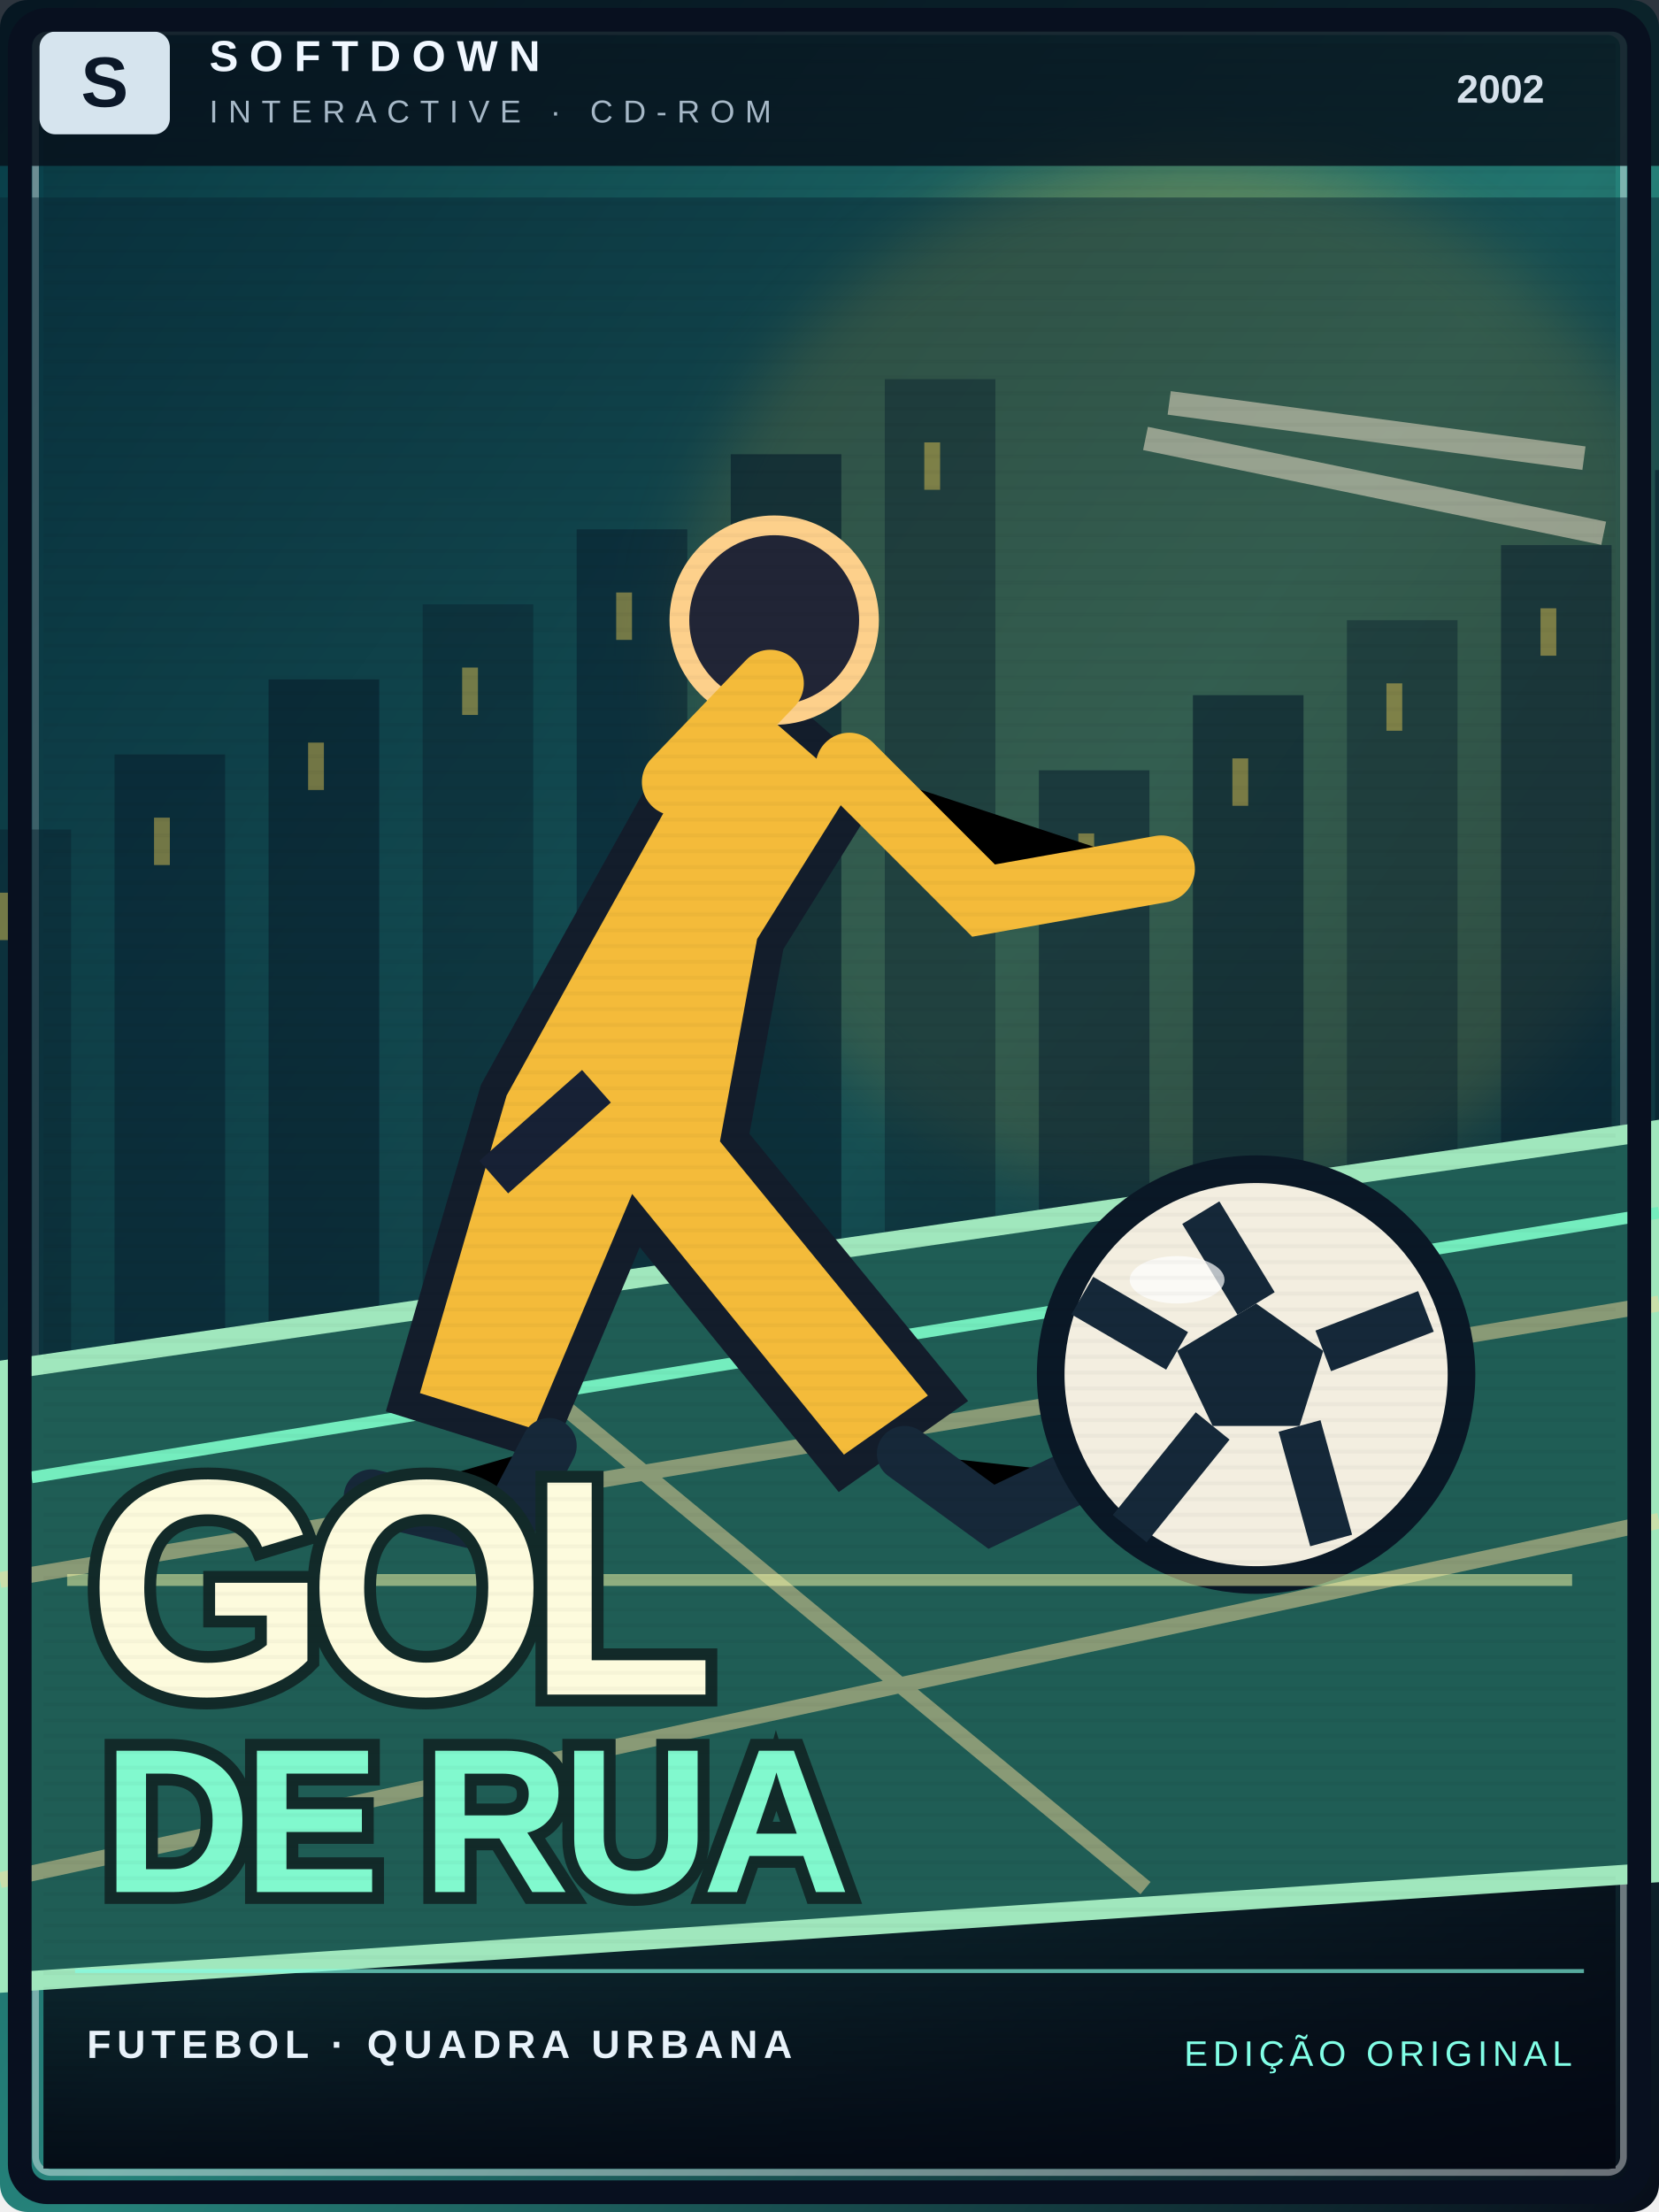
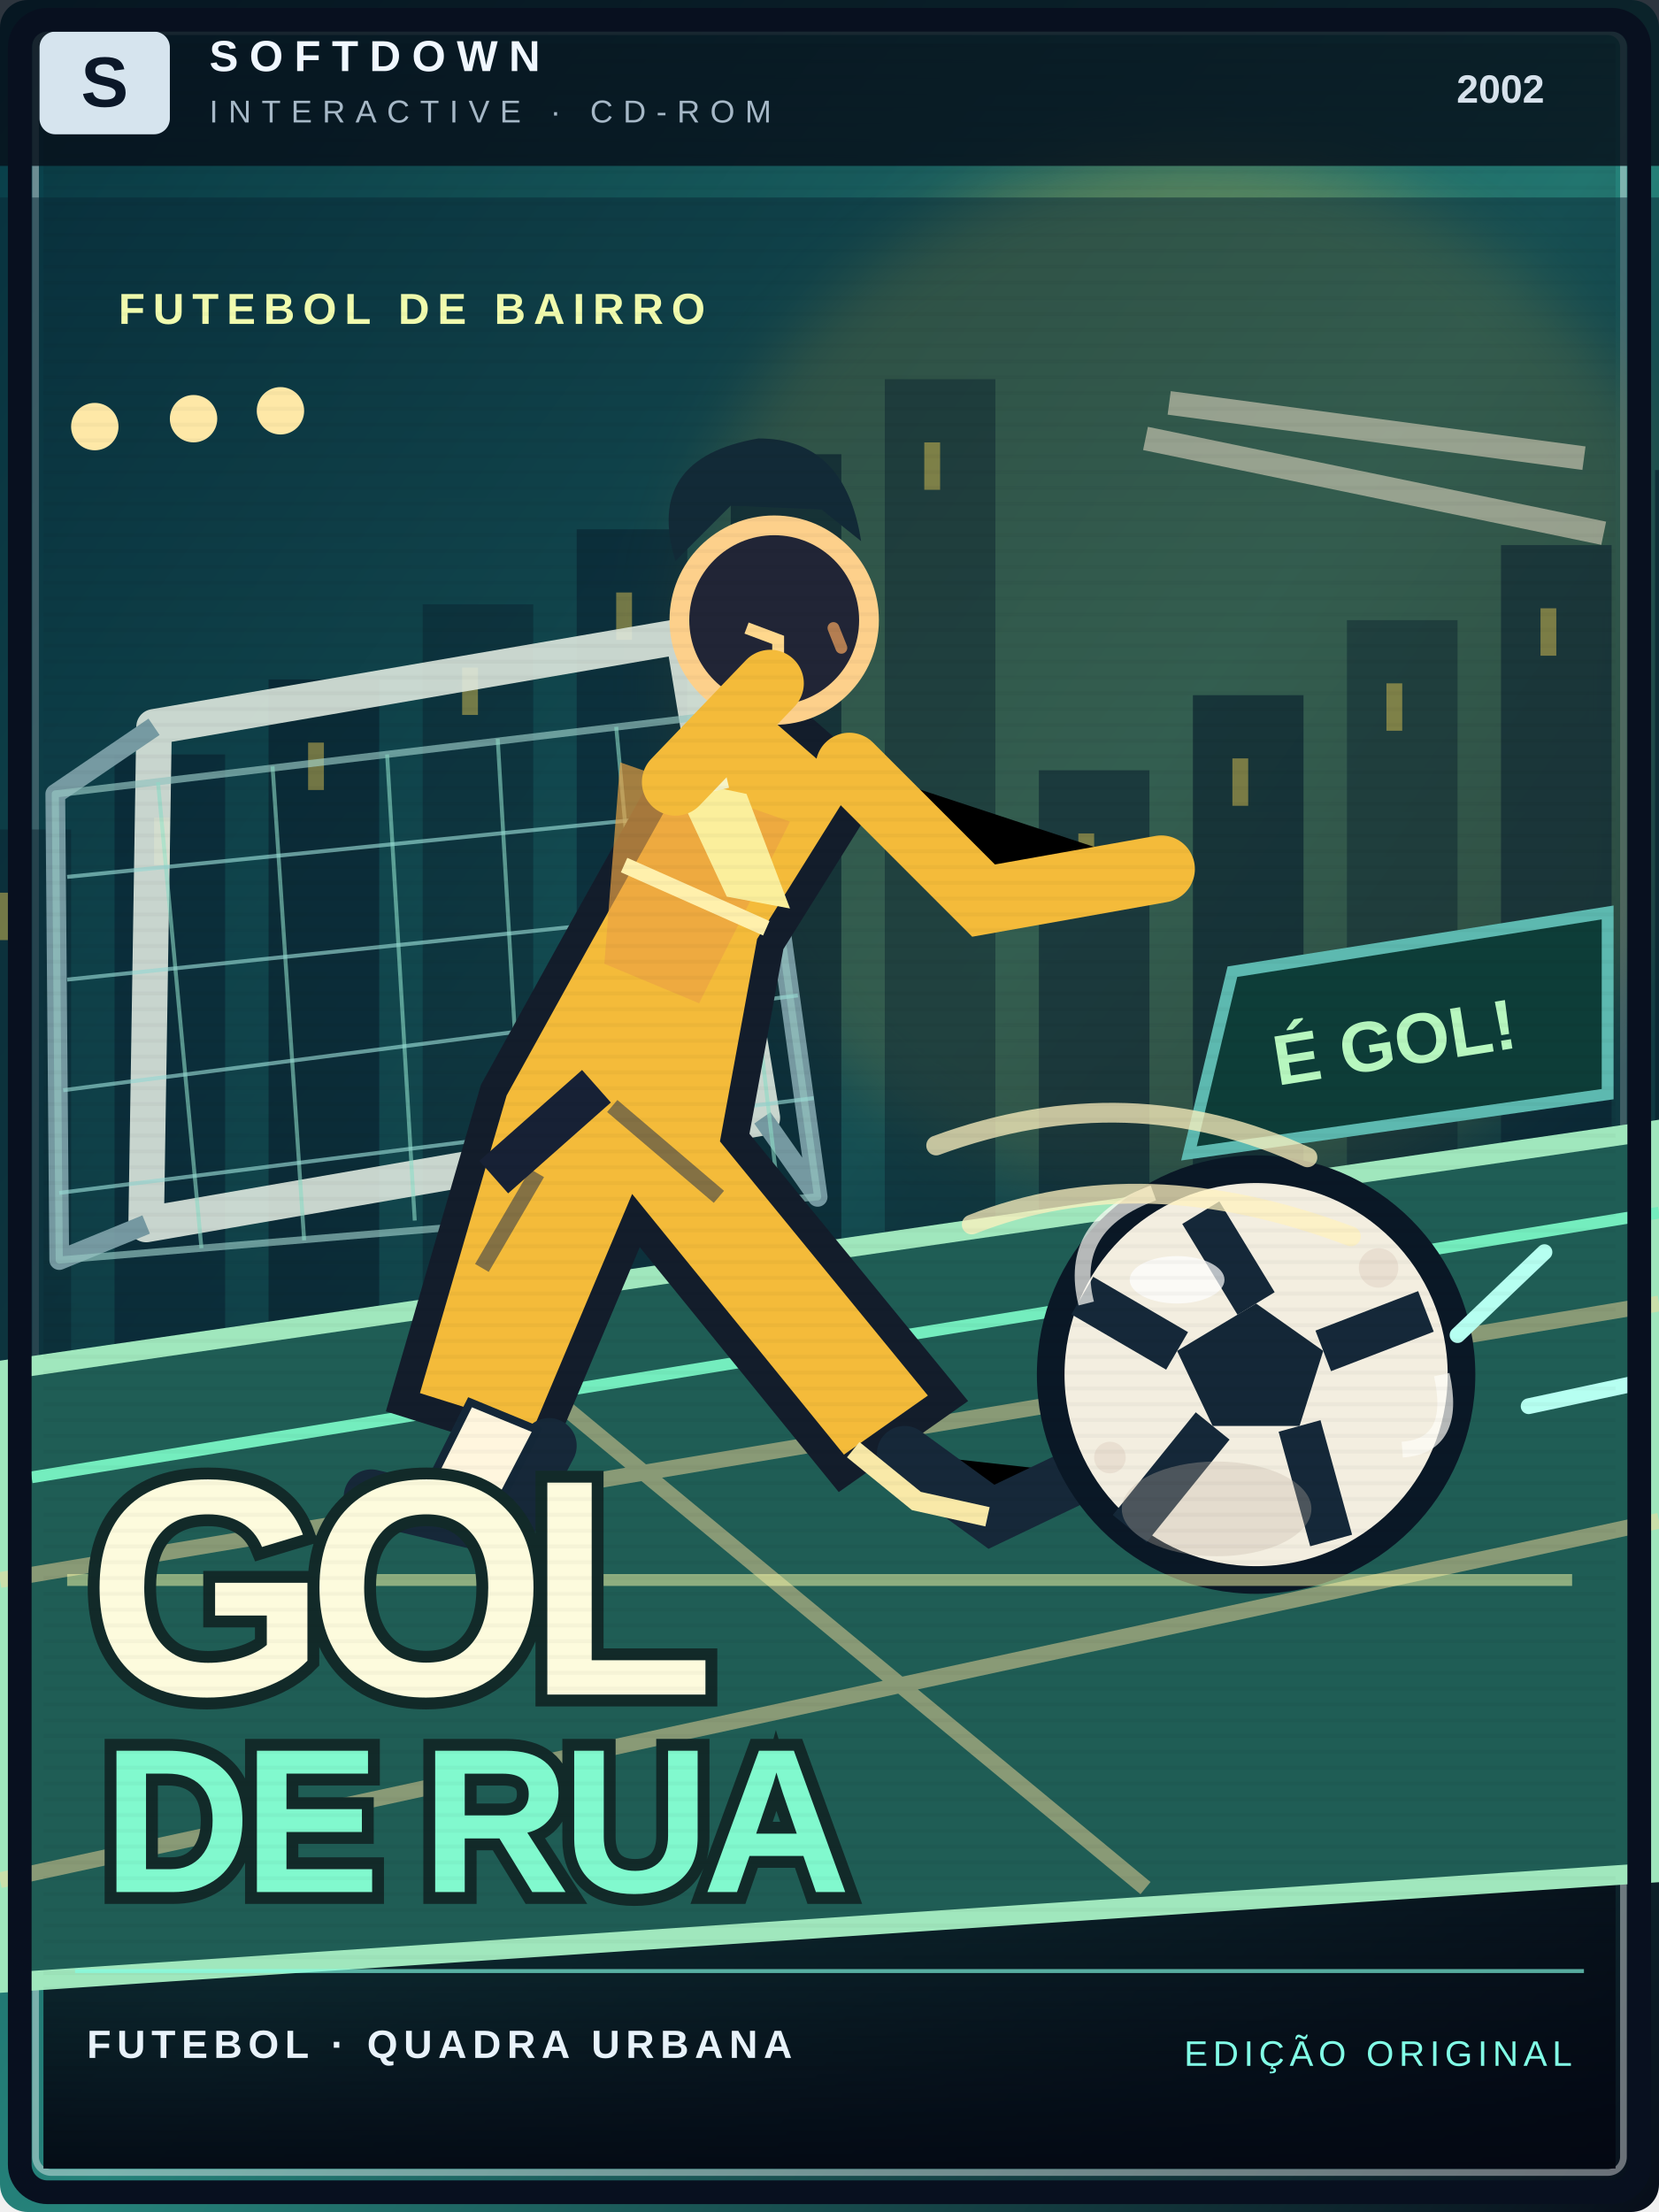
<svg xmlns="http://www.w3.org/2000/svg" width="420" height="560" viewBox="0 0 420 560" role="img" aria-labelledby="title desc">
  <defs>
    <linearGradient id="back" x1="0" y1="0" x2="1" y2="1">
      <stop stop-color="#073a46" />
      <stop offset=".52" stop-color="#26837b" />
      <stop offset="1" stop-color="#070d19" />
    </linearGradient>
    <linearGradient id="shade" x1="0" y1="0" x2="0" y2="1">
      <stop stop-color="#080d15" stop-opacity=".15" />
      <stop offset=".4" stop-color="#0d1220" stop-opacity="0" />
      <stop offset=".67" stop-color="#06101a" stop-opacity=".24" />
      <stop offset="1" stop-color="#030712" stop-opacity=".97" />
    </linearGradient>
    <linearGradient id="chrome" x1="0" y1="0" x2="1" y2="0">
      <stop stop-color="#fff" stop-opacity=".86" />
      <stop offset=".37" stop-color="#82ffe7" />
      <stop offset=".7" stop-color="#fff" />
      <stop offset="1" stop-color="#e3eefa" />
    </linearGradient>
    <pattern id="scan" width="4" height="4" patternUnits="userSpaceOnUse">
      <path d="M0 3.5H4" stroke="#000" stroke-opacity=".11" stroke-width="1" />
    </pattern>
    <filter id="glow" x="-80%" y="-80%" width="260%" height="260%">
      <feGaussianBlur stdDeviation="8" />
    </filter>
    <filter id="soft" x="-80%" y="-80%" width="260%" height="260%">
      <feGaussianBlur stdDeviation="3" />
    </filter>
  </defs>
  <rect width="420" height="560" rx="7" fill="url(#back)" />
  <rect x="9" y="8" width="402" height="542" rx="4" fill="none" stroke="#ffffff" stroke-opacity=".4" stroke-width="1.7" />
  <rect x="11" y="11" width="398" height="538" fill="url(#shade)" />
  <circle cx="302" cy="172" r="132" fill="#fcd348" filter="url(#glow)" opacity=".27" />
  <path d="M0 50H420V374H0Z" fill="#082533" opacity=".5" />
  <rect x="-10" y="210" width="28" height="170" fill="#081e2d" opacity="0.45" />
  <rect x="0" y="226" width="4" height="12" fill="#edce54" opacity=".46" />
  <rect x="29" y="191" width="28" height="189" fill="#081e2d" opacity="0.55" />
  <rect x="39" y="207" width="4" height="12" fill="#edce54" opacity=".46" />
  <rect x="68" y="172" width="28" height="208" fill="#081e2d" opacity="0.65" />
  <rect x="78" y="188" width="4" height="12" fill="#edce54" opacity=".46" />
  <rect x="107" y="153" width="28" height="227" fill="#081e2d" opacity="0.45" />
  <rect x="117" y="169" width="4" height="12" fill="#edce54" opacity=".46" />
  <rect x="146" y="134" width="28" height="246" fill="#081e2d" opacity="0.55" />
  <rect x="156" y="150" width="4" height="12" fill="#edce54" opacity=".46" />
  <rect x="185" y="115" width="28" height="265" fill="#081e2d" opacity="0.65" />
  <rect x="195" y="131" width="4" height="12" fill="#edce54" opacity=".46" />
  <rect x="224" y="96" width="28" height="284" fill="#081e2d" opacity="0.45" />
  <rect x="234" y="112" width="4" height="12" fill="#edce54" opacity=".46" />
  <rect x="263" y="195" width="28" height="185" fill="#081e2d" opacity="0.55" />
  <rect x="273" y="211" width="4" height="12" fill="#edce54" opacity=".46" />
  <rect x="302" y="176" width="28" height="204" fill="#081e2d" opacity="0.65" />
  <rect x="312" y="192" width="4" height="12" fill="#edce54" opacity=".46" />
  <rect x="341" y="157" width="28" height="223" fill="#081e2d" opacity="0.45" />
  <rect x="351" y="173" width="4" height="12" fill="#edce54" opacity=".46" />
  <rect x="380" y="138" width="28" height="242" fill="#081e2d" opacity="0.55" />
  <rect x="390" y="154" width="4" height="12" fill="#edce54" opacity=".46" />
  <rect x="419" y="119" width="28" height="261" fill="#081e2d" opacity="0.65" />
  <rect x="429" y="135" width="4" height="12" fill="#edce54" opacity=".46" />
  <rect x="458" y="100" width="28" height="280" fill="#081e2d" opacity="0.45" />
  <rect x="468" y="116" width="4" height="12" fill="#edce54" opacity=".46" />
+   <g opacity=".88" fill="none" stroke-linejoin="round">
+     <path d="M39 184L173 161L193 283L37 310Z" stroke="#e2ece1" stroke-width="9" />
+     <path d="M39 184L14 201L15 319L37 310M173 161L190 180L207 303L193 283" stroke="#83a7ae" stroke-width="5" />
+     <path d="M14 201L190 180L207 303L15 319Z" stroke="#a5d8d2" stroke-width="1.8" opacity=".68" />
+     <path d="M40 198L51 316M69 194L77 314M98 191L105 309M126 187L133 307M156 184L167 303M183 181L197 302" stroke="#9ef1d8" stroke-width="1" opacity=".6" />
+     <path d="M17 222L196 204M17 248L199 229M16 276L202 252M15 302L206 278" stroke="#a9eee6" stroke-width="1" opacity=".65" />
+   </g>
+   <path d="M312 246L407 231L407 277L301 292Z" fill="#0d3d38" stroke="#5db9b0" stroke-width="3" />
+   <text x="354" y="270" font-size="18" font-family="Arial,sans-serif" font-weight="900" fill="#b7f7bf" text-anchor="middle" transform="rotate(-9 354 270)">É GOL!</text>
+   <g fill="#fee8a7">
+     <circle cx="24" cy="108" r="6" />
+     <circle cx="49" cy="106" r="6" />
+     <circle cx="71" cy="104" r="6" />
+   </g>
  <path d="M0 347L420 286V474L0 502Z" fill="#1f5d55" stroke="#a0e7bd" stroke-width="5" />
  <path d="M0 400L420 330M0 476L420 385M110 329L290 478" stroke="#f3d797" stroke-width="4" opacity=".5" />
  <path d="M8 374L420 307" stroke="#74edbe" stroke-width="3" />
  <path d="M296 102L401 116M290 111L406 135" stroke="#fcead1" stroke-width="6" opacity=".5" />
  <g transform="translate(180 291)">
    <path d="M-10 -96L9 -119L40 -92L15 -52L6 -3L60 63L33 82L-19 18L-43 75L-78 64L-55 -15L-34 -53Z" fill="#f4bb3a" stroke="#131d2b" stroke-width="7" />
+     <path d="M-23 -98L20 -83L-3 -37L-27 -47Z" fill="#eaa343" opacity=".68" />
+     <path d="M-10 -94L9 -90L20 -61L4 -64Z" fill="#fbef9c" />
+     <path d="M-22 -72L14 -56" stroke="#fff0ac" stroke-width="4" />
+     <path d="M-25 -11L2 12M-44 6L-58 30" stroke="#25324b" stroke-width="4" opacity=".54" />
    <circle cx="16" cy="-134" r="24" fill="#212536" stroke="#fdd08b" stroke-width="5" />
+     <path d="M-9 -149Q-17 -175 12 -180Q34 -180 38 -154L28 -162L5 -163Z" fill="#122a37" />
+     <path d="M9 -132L17 -129L17 -120L11 -117" fill="none" stroke="#ffd88d" stroke-width="3" />
+     <path d="M31 -132L33 -127" stroke="#b47e52" stroke-width="3" stroke-linecap="round" />
+     <path d="M-13 -90L4 -94" stroke="#f7f4c8" stroke-width="5" />
    <path d="M15 -118L-9 -93M35 -97L69 -63L114 -71" stroke="#f4bb3a" stroke-width="17" stroke-linecap="round" />
    <path d="M-41 75L-52 96L-86 88M49 77L71 93L94 82" stroke="#162839" stroke-width="14" stroke-linecap="round" />
+     <path d="M-61 64L-44 71L-57 96L-75 92Z" fill="#fff6de" stroke="#142738" stroke-width="2" />
+     <path d="M36 76L52 89L70 93" fill="none" stroke="#f9e9a8" stroke-width="5" />
    <path d="M-29 -16L-55 7" stroke="#172135" stroke-width="11" />
  </g>
  <g transform="translate(318 348)">
    <circle r="52" fill="#f3eee0" stroke="#0a1826" stroke-width="7" />
    <path d="M0 -18L17 -6L11 13H-11L-20 -6Z" fill="#142737" />
    <path d="M0 -18L-14 -41M17 -6L43 -16M11 13L19 42M-11 13L-32 39M-20 -6L-44 -20" stroke="#152839" stroke-width="11" />
+     <ellipse cx="-10" cy="34" rx="24" ry="12" fill="#c4b8a8" opacity=".32" />
+     <path d="M-43 -18Q-48 -38 -26 -46M37 19Q51 18 47 0" stroke="#fffdf8" stroke-width="4" fill="none" opacity=".7" />
+     <circle cx="31" cy="-27" r="5" fill="#e9dfd1" />
+     <circle cx="-37" cy="21" r="4" fill="#e9dfd1" />
    <ellipse cx="-20" cy="-24" rx="12" ry="6" fill="#fff" opacity=".7" />
  </g>
+   <path d="M237 290Q286 272 331 293M246 310Q289 293 342 313" fill="none" stroke="#fff1bf" stroke-width="5" opacity=".75" stroke-linecap="round" />
+   <path d="M369 338l22 -21m-4 39l28 -6" stroke="#b6fff1" stroke-width="4" stroke-linecap="round" />
+   <text x="30" y="82" font-family="Arial,sans-serif" font-size="11" font-weight="900" letter-spacing="2" fill="#f1fcae">FUTEBOL DE BAIRRO</text>
  <path d="M17 400L398 400" stroke="#ffffab" stroke-width="3" opacity=".5" />
  <text x="22" y="429" fill="#fdfbdd" font-family="Arial Black,Arial,sans-serif" font-size="78" font-weight="900" letter-spacing="-5" stroke="#122a29" stroke-width="6" paint-order="stroke">GOL</text>
  <text x="26" y="479" fill="#81f9ce" font-family="Arial Black,Arial,sans-serif" font-size="52" font-weight="900" letter-spacing="-2" stroke="#122a29" stroke-width="6" paint-order="stroke">DE RUA</text>
  <rect x="11" y="11" width="398" height="538" fill="url(#scan)" opacity=".26" />
  <rect x="0" y="0" width="420" height="42" fill="#07101b" fill-opacity=".83" />
  <rect x="10" y="8" width="33" height="26" rx="4" fill="#d6e4ee" />
  <text x="26.5" y="27" fill="#0b1728" font-family="Arial,sans-serif" font-size="18" font-weight="900" text-anchor="middle">S</text>
  <text x="53" y="18" fill="#f0f7ff" font-family="Arial,sans-serif" font-weight="900" font-size="11" letter-spacing="2.8">SOFTDOWN</text>
  <text x="53" y="31" fill="#a6b8c7" font-family="Arial,sans-serif" font-size="8" letter-spacing="2.6">INTERACTIVE · CD-ROM</text>
  <text x="391" y="26" fill="#d6e1eb" font-family="Arial,sans-serif" font-size="10" font-weight="700" text-anchor="end">2002</text>
  <path d="M19 499H401" stroke="#82ffe7" opacity=".65" />
  <text x="22" y="521" fill="#e8f2fa" font-size="10" font-family="Arial,sans-serif" font-weight="700" letter-spacing="1.5">FUTEBOL · QUADRA URBANA</text>
  <text x="398" y="523" text-anchor="end" fill="#82ffe7" font-size="9" font-family="Arial,sans-serif" letter-spacing="1.3">EDIÇÃO ORIGINAL</text>
  <rect x="5" y="5" width="410" height="550" rx="7" fill="none" stroke="#08101f" stroke-width="6" />
</svg>
